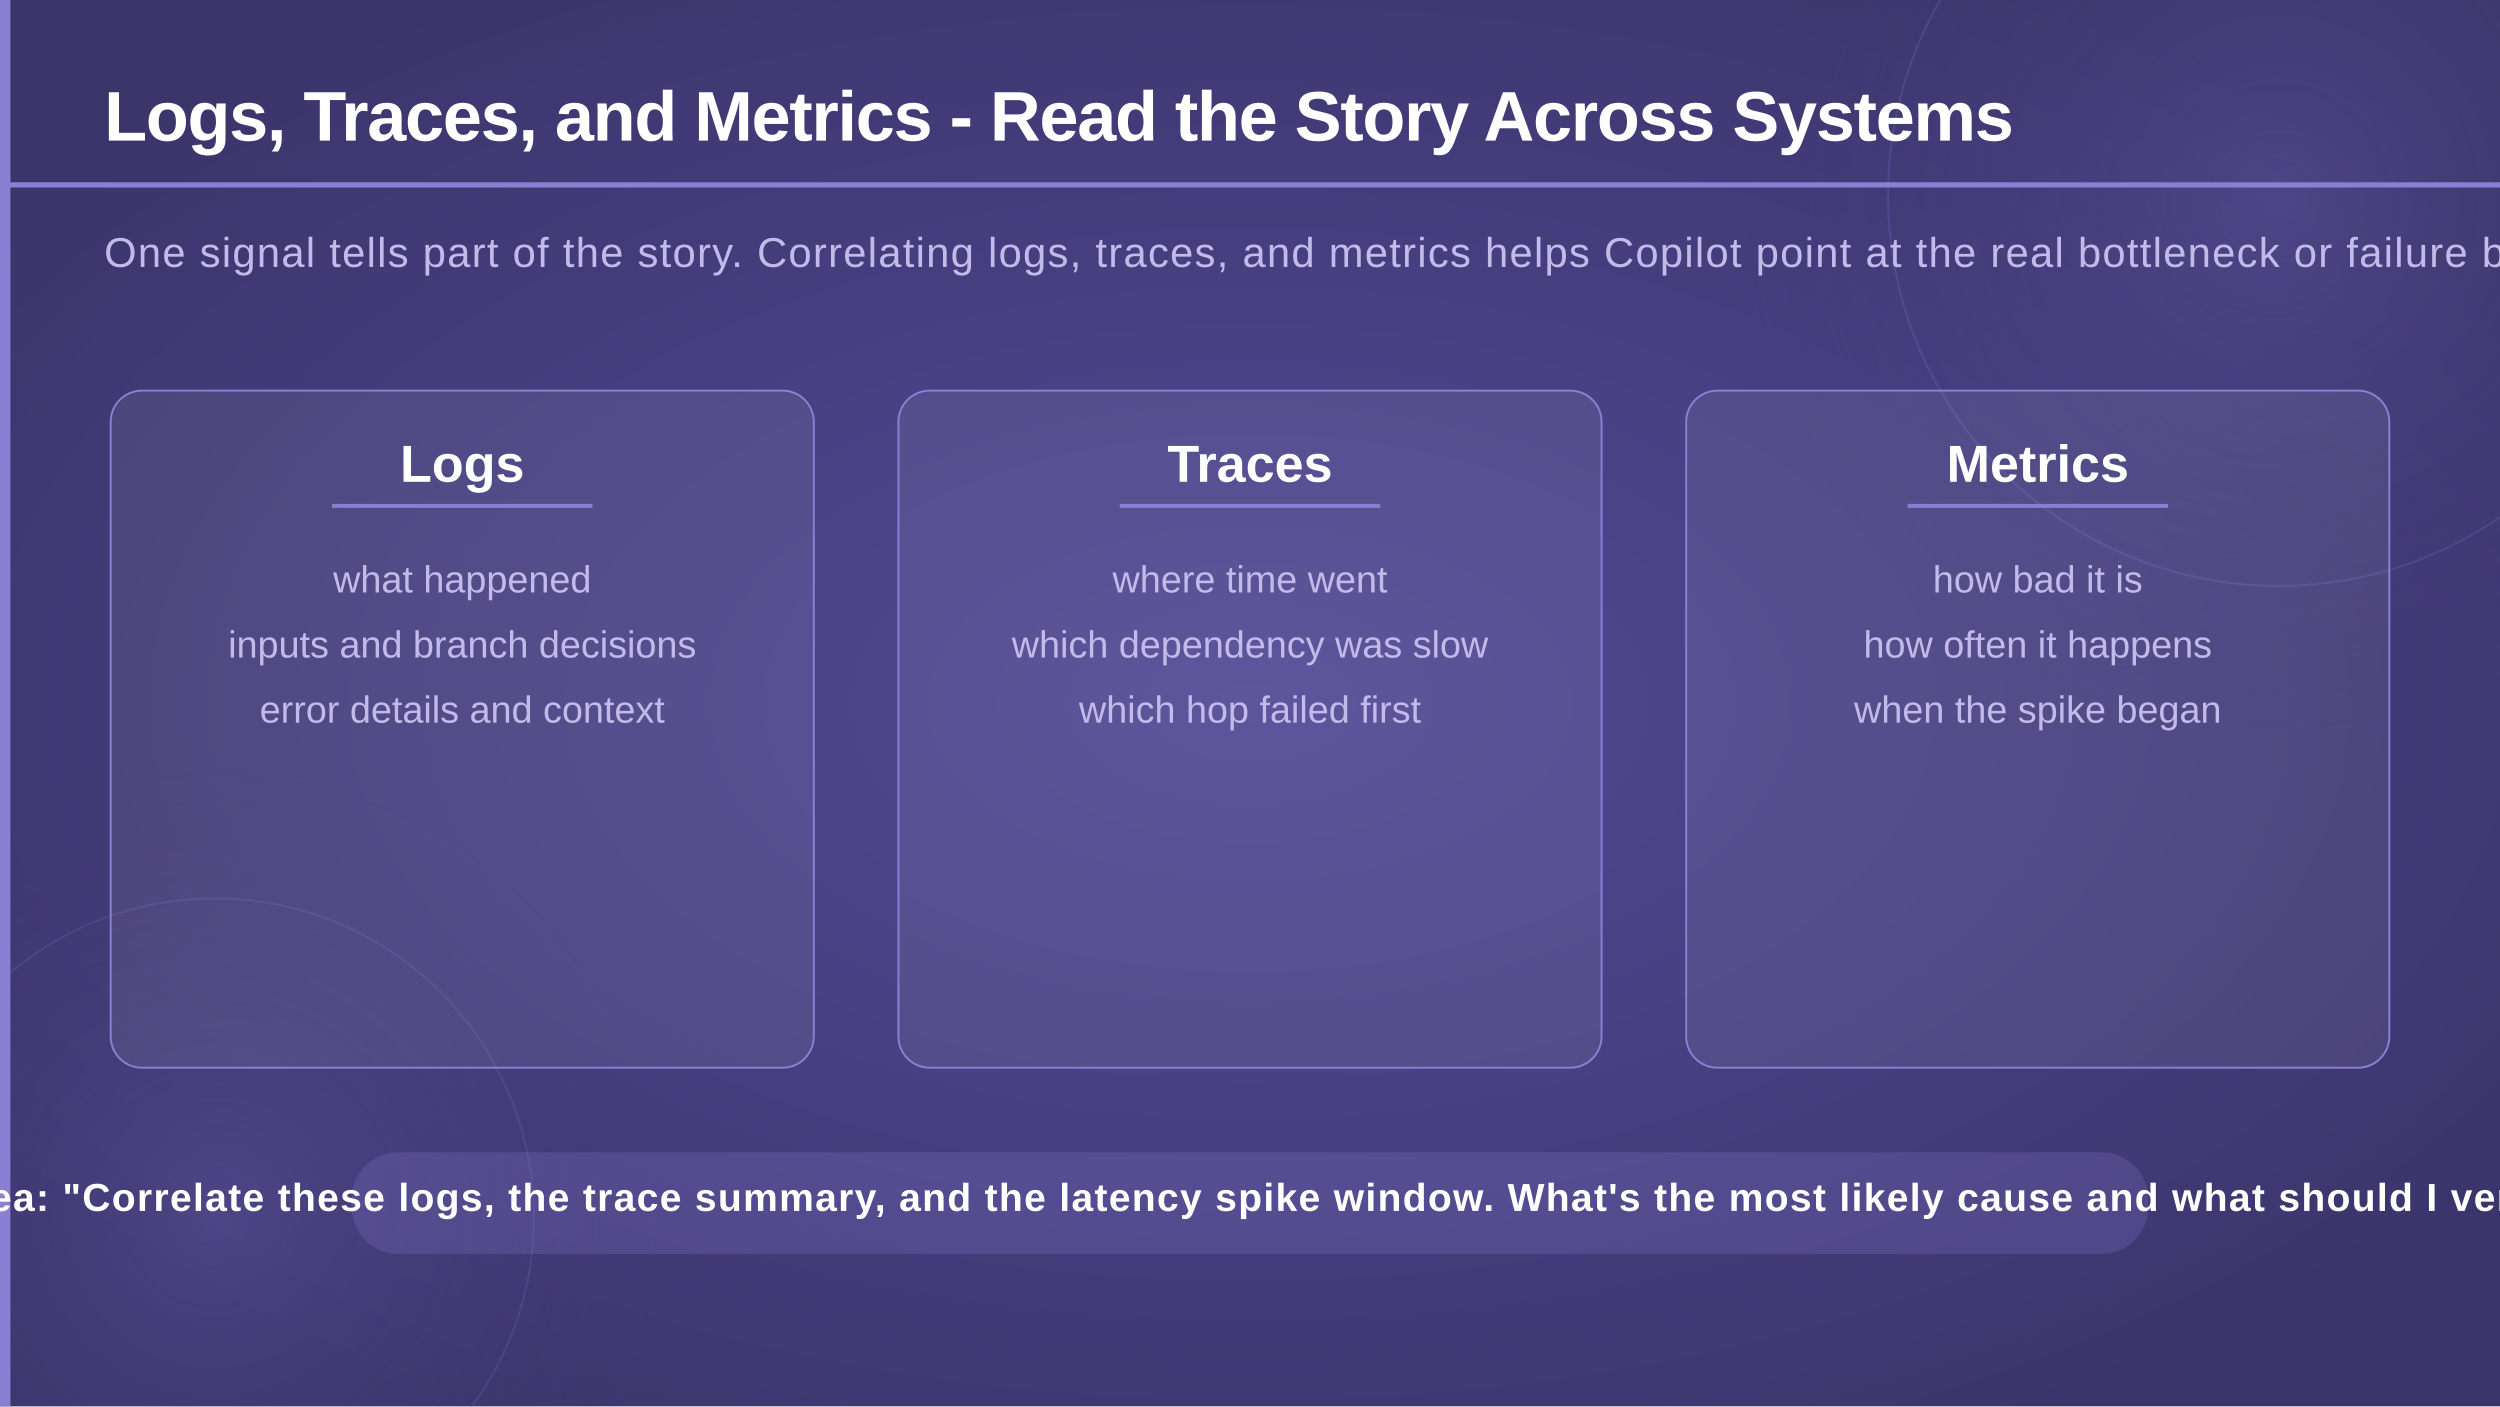
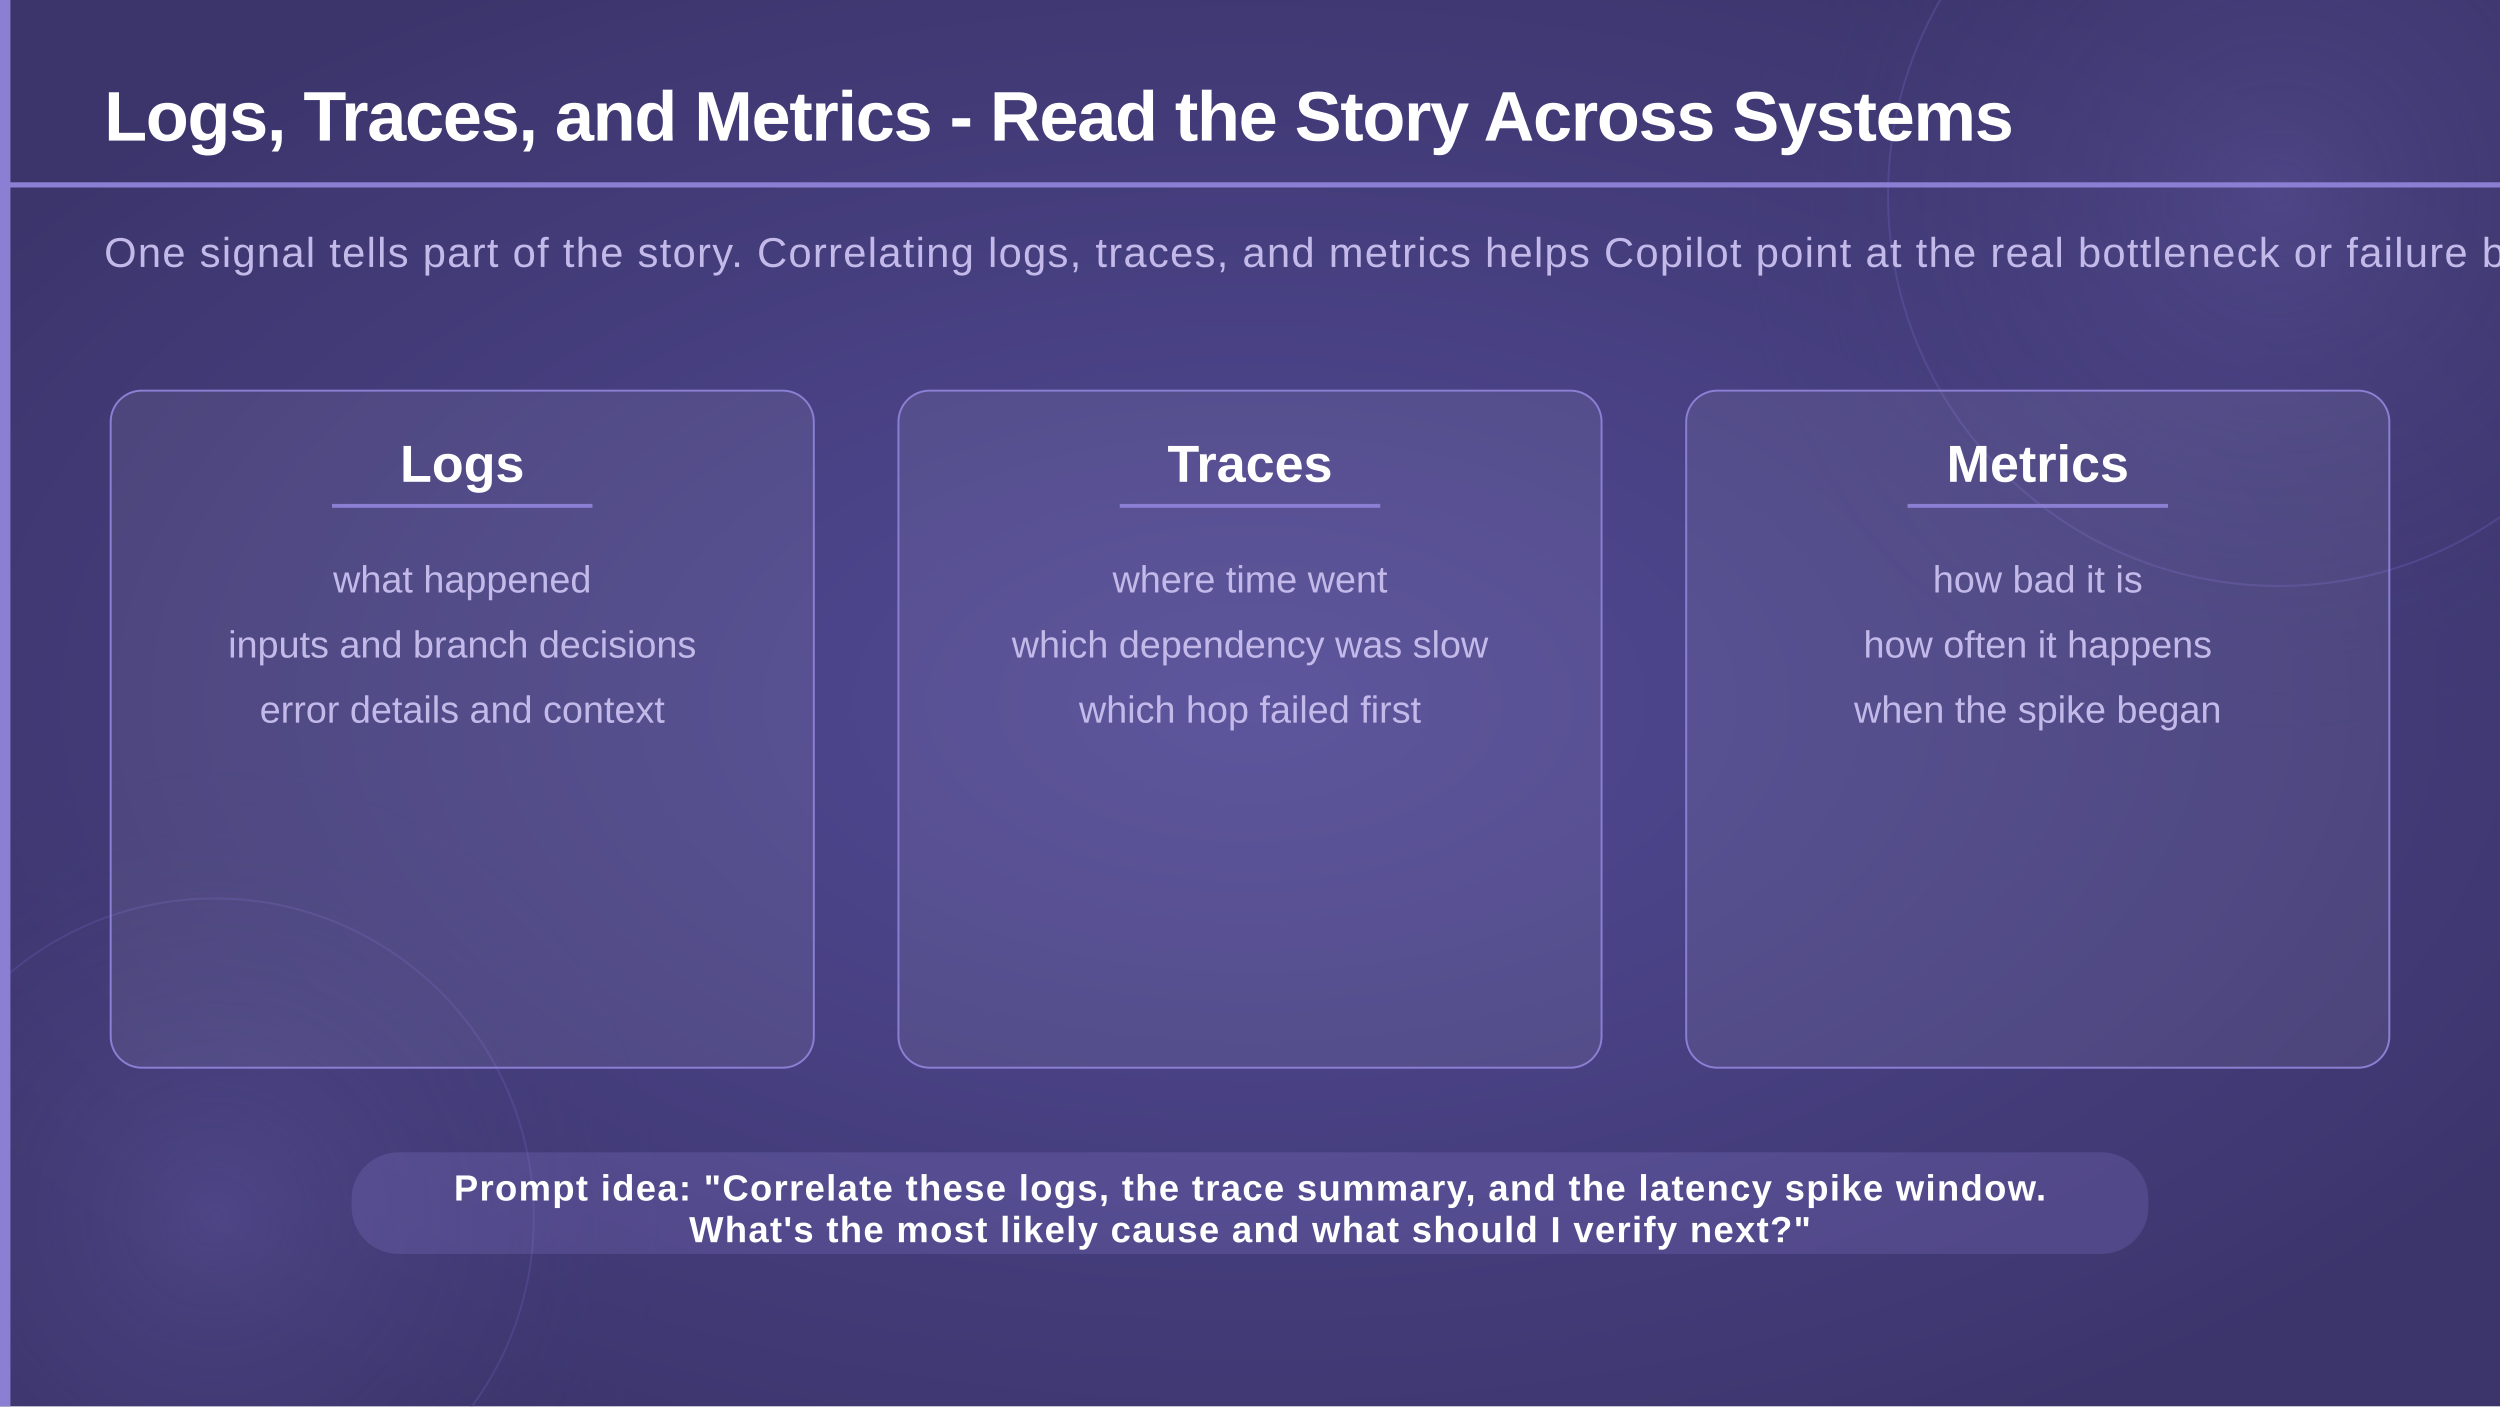
<svg xmlns="http://www.w3.org/2000/svg" viewBox="0 0 1920 1080" width="1920" height="1080">
  <defs>
    <radialGradient id="bgGlow" cx="50%" cy="50%" r="60%">
      <stop offset="0%" stop-color="#524a96" stop-opacity="1" />
      <stop offset="100%" stop-color="#3c356c" stop-opacity="1" />
    </radialGradient>
    <radialGradient id="circleGlow" cx="50%" cy="50%" r="50%">
      <stop offset="0%" stop-color="#7c70c8" stop-opacity="0.25" />
      <stop offset="100%" stop-color="#3c356c" stop-opacity="0" />
    </radialGradient>
  </defs>
  <rect width="1920" height="1080" fill="url(#bgGlow)" />
  <circle cx="1750" cy="150" r="420" fill="url(#circleGlow)" />
  <circle cx="1750" cy="150" r="300" fill="none" stroke="#6a5fb8" stroke-width="1.5" opacity="0.35" />
  <circle cx="165" cy="935" r="350" fill="url(#circleGlow)" />
  <circle cx="165" cy="935" r="245" fill="none" stroke="#6a5fb8" stroke-width="1.5" opacity="0.3" />
  <rect x="0" y="0" width="8" height="1080" fill="#8b7fd4" />
  <text x="80" y="108" font-family="'Segoe UI', 'Helvetica Neue', Arial, sans-serif" font-size="54" font-weight="700" fill="#ffffff" letter-spacing="-1">Logs, Traces, and Metrics - Read the Story Across Systems</text>
  <rect x="0" y="140" width="1920" height="4" fill="#8b7fd4" />
  <text x="80" y="205" font-family="'Segoe UI', 'Helvetica Neue', Arial, sans-serif" font-size="32" font-weight="300" fill="#c4baea" letter-spacing="1">One signal tells part of the story. Correlating logs, traces, and metrics helps Copilot point at the real bottleneck or failure boundary.</text>
  <rect x="85" y="300" width="540" height="520" rx="24" fill="#ffffff" fill-opacity="0.07" stroke="#8b7fd4" stroke-width="1.5" />
  <text x="355" y="370" text-anchor="middle" font-family="'Segoe UI', 'Helvetica Neue', Arial, sans-serif" font-size="40" font-weight="700" fill="#ffffff">Logs</text>
  <rect x="255" y="387" width="200" height="3" fill="#8b7fd4" />
  <text x="355" y="455" text-anchor="middle" font-family="'Segoe UI', 'Helvetica Neue', Arial, sans-serif" font-size="29" font-weight="300" fill="#c4baea">what happened</text>
  <text x="355" y="505" text-anchor="middle" font-family="'Segoe UI', 'Helvetica Neue', Arial, sans-serif" font-size="29" font-weight="300" fill="#c4baea">inputs and branch decisions</text>
  <text x="355" y="555" text-anchor="middle" font-family="'Segoe UI', 'Helvetica Neue', Arial, sans-serif" font-size="29" font-weight="300" fill="#c4baea">error details and context</text>
  <rect x="690" y="300" width="540" height="520" rx="24" fill="#ffffff" fill-opacity="0.07" stroke="#8b7fd4" stroke-width="1.5" />
  <text x="960" y="370" text-anchor="middle" font-family="'Segoe UI', 'Helvetica Neue', Arial, sans-serif" font-size="40" font-weight="700" fill="#ffffff">Traces</text>
  <rect x="860" y="387" width="200" height="3" fill="#8b7fd4" />
  <text x="960" y="455" text-anchor="middle" font-family="'Segoe UI', 'Helvetica Neue', Arial, sans-serif" font-size="29" font-weight="300" fill="#c4baea">where time went</text>
  <text x="960" y="505" text-anchor="middle" font-family="'Segoe UI', 'Helvetica Neue', Arial, sans-serif" font-size="29" font-weight="300" fill="#c4baea">which dependency was slow</text>
  <text x="960" y="555" text-anchor="middle" font-family="'Segoe UI', 'Helvetica Neue', Arial, sans-serif" font-size="29" font-weight="300" fill="#c4baea">which hop failed first</text>
  <rect x="1295" y="300" width="540" height="520" rx="24" fill="#ffffff" fill-opacity="0.07" stroke="#8b7fd4" stroke-width="1.5" />
  <text x="1565" y="370" text-anchor="middle" font-family="'Segoe UI', 'Helvetica Neue', Arial, sans-serif" font-size="40" font-weight="700" fill="#ffffff">Metrics</text>
  <rect x="1465" y="387" width="200" height="3" fill="#8b7fd4" />
  <text x="1565" y="455" text-anchor="middle" font-family="'Segoe UI', 'Helvetica Neue', Arial, sans-serif" font-size="29" font-weight="300" fill="#c4baea">how bad it is</text>
  <text x="1565" y="505" text-anchor="middle" font-family="'Segoe UI', 'Helvetica Neue', Arial, sans-serif" font-size="29" font-weight="300" fill="#c4baea">how often it happens</text>
  <text x="1565" y="555" text-anchor="middle" font-family="'Segoe UI', 'Helvetica Neue', Arial, sans-serif" font-size="29" font-weight="300" fill="#c4baea">when the spike began</text>
  <rect x="270" y="885" width="1380" height="78" rx="36" fill="#8b7fd4" opacity="0.22" />
-   <text x="960" y="930" text-anchor="middle" font-family="'Segoe UI', 'Helvetica Neue', Arial, sans-serif" font-size="30" font-weight="600" fill="#ffffff" letter-spacing="1">Prompt idea: "Correlate these logs, the trace summary, and the latency spike window. What's the most likely cause and what should I verify next?"</text>
+   <text x="960" y="922" text-anchor="middle" font-family="'Segoe UI', 'Helvetica Neue', Arial, sans-serif" font-size="28" font-weight="600" fill="#ffffff" letter-spacing="1">Prompt idea: "Correlate these logs, the trace summary, and the latency spike window.</text>
+   <text x="960" y="954" text-anchor="middle" font-family="'Segoe UI', 'Helvetica Neue', Arial, sans-serif" font-size="28" font-weight="600" fill="#ffffff" letter-spacing="1">What's the most likely cause and what should I verify next?"</text>
</svg>
